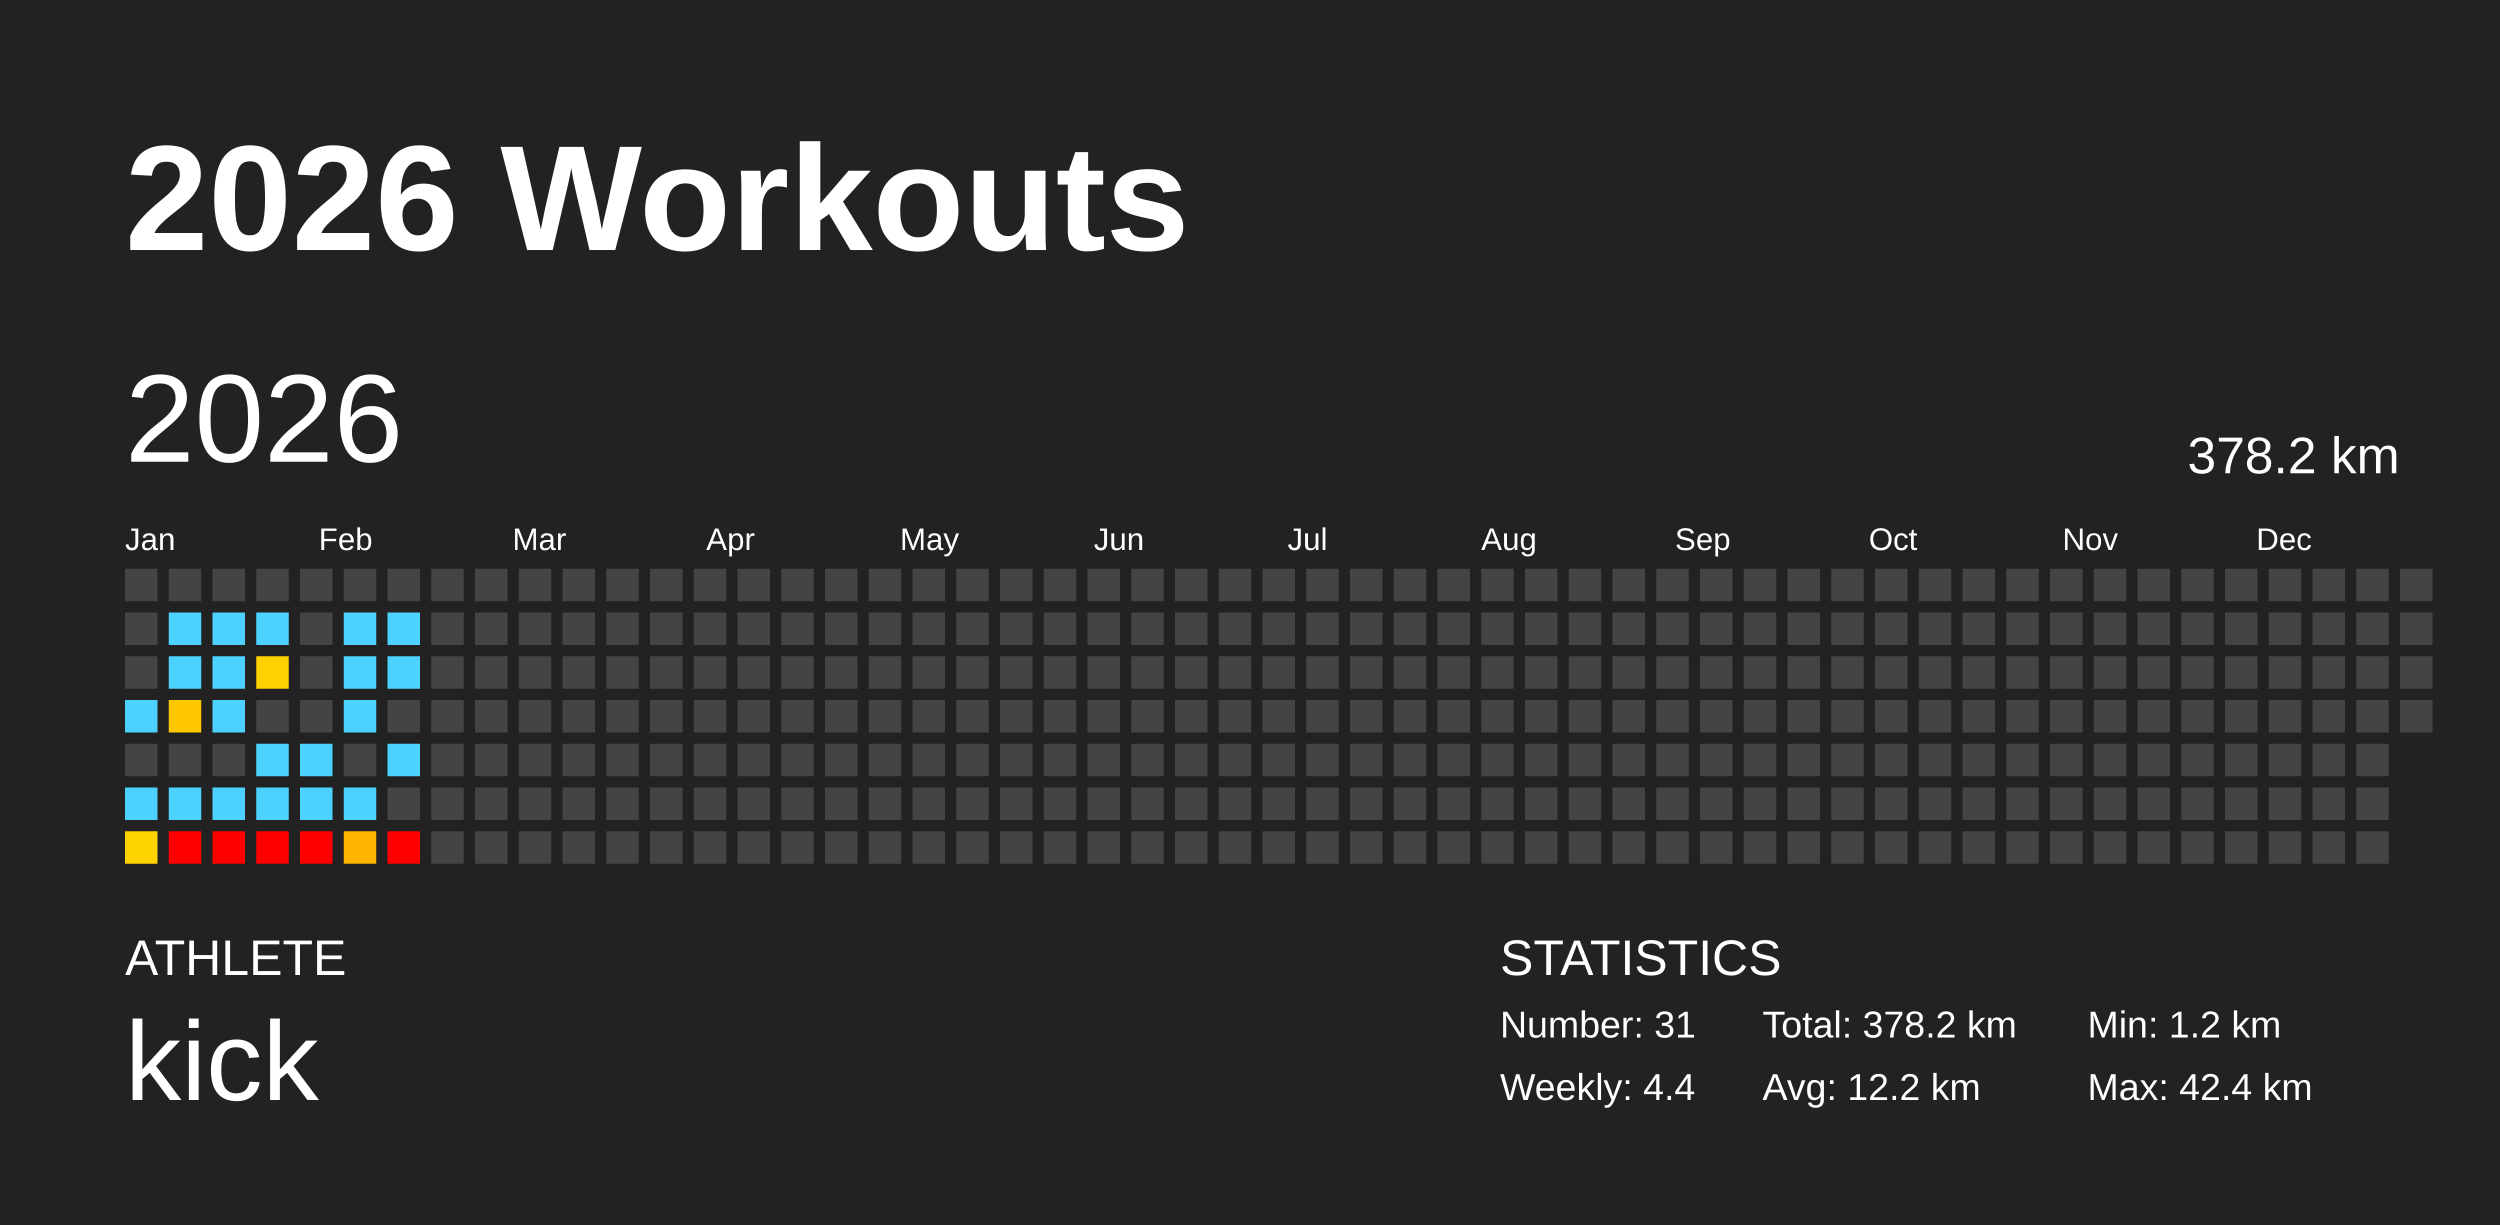
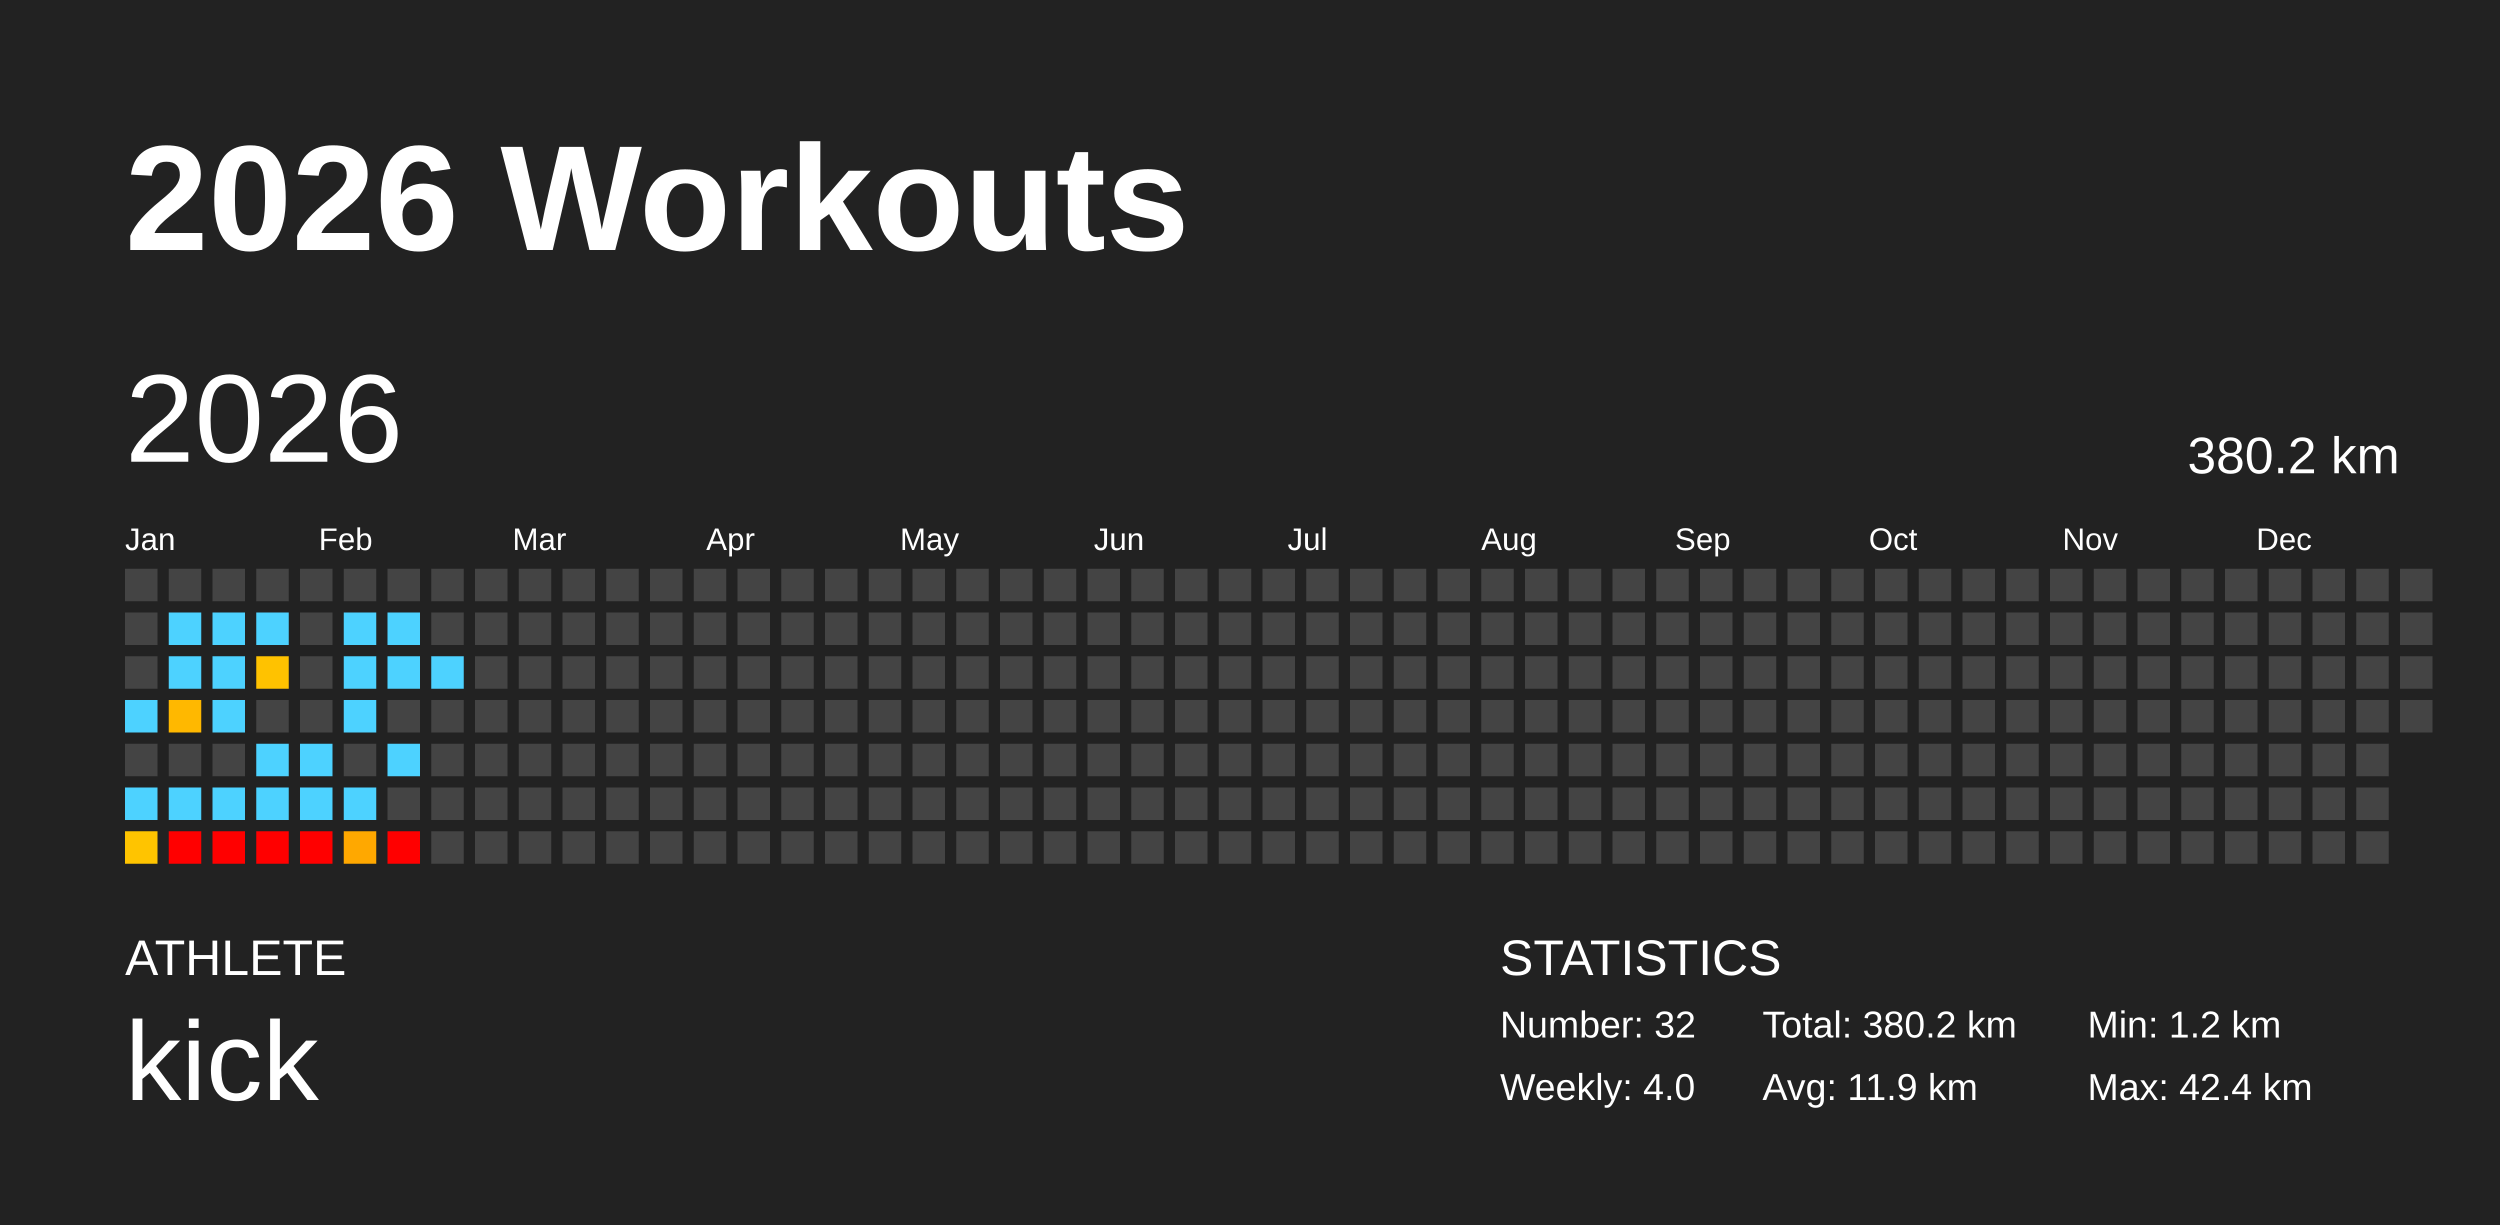
<svg xmlns="http://www.w3.org/2000/svg" baseProfile="full" height="98mm" version="1.1" viewBox="0,0,200,98" width="200mm">
  <defs />
  <rect fill="#222222" height="98" width="200" x="0" y="0" />
  <text fill="#FFFFFF" style="font-size:12px; font-family:Arial; font-weight:bold;" x="10" y="20">2026 Workouts</text>
  <text fill="#FFFFFF" style="font-size:4px; font-family:Arial" x="10" y="78">ATHLETE</text>
  <text fill="#FFFFFF" style="font-size:9px; font-family:Arial" x="10" y="88">kick</text>
  <text fill="#FFFFFF" style="font-size:4px; font-family:Arial" x="120" y="78">STATISTICS</text>
-   <text fill="#FFFFFF" style="font-size:3px; font-family:Arial" x="120" y="83">Number: 31</text>
-   <text fill="#FFFFFF" style="font-size:3px; font-family:Arial" x="120" y="88">Weekly: 4.4</text>
-   <text fill="#FFFFFF" style="font-size:3px; font-family:Arial" x="141" y="83">Total: 378.2 km</text>
-   <text fill="#FFFFFF" style="font-size:3px; font-family:Arial" x="141" y="88">Avg: 12.2 km</text>
+   <text fill="#FFFFFF" style="font-size:3px; font-family:Arial" x="120" y="83">Number: 32</text>
+   <text fill="#FFFFFF" style="font-size:3px; font-family:Arial" x="120" y="88">Weekly: 4.0</text>
+   <text fill="#FFFFFF" style="font-size:3px; font-family:Arial" x="141" y="83">Total: 380.2 km</text>
+   <text fill="#FFFFFF" style="font-size:3px; font-family:Arial" x="141" y="88">Avg: 11.9 km</text>
  <text fill="#FFFFFF" style="font-size:3px; font-family:Arial" x="167" y="83">Min: 1.2 km</text>
  <text fill="#FFFFFF" style="font-size:3px; font-family:Arial" x="167" y="88">Max: 42.4 km</text>
  <text dominant-baseline="hanging" fill="#FFFFFF" style="font-size:10.0px; font-family:Arial;" x="10" y="30">2026</text>
-   <text dominant-baseline="hanging" fill="#FFFFFF" style="font-size:4.125px; font-family:Arial;" x="175" y="35">378.2 km</text>
+   <text dominant-baseline="hanging" fill="#FFFFFF" style="font-size:4.125px; font-family:Arial;" x="175" y="35">380.2 km</text>
  <text fill="#FFFFFF" style="font-size:2.5px; font-family:Arial" x="10.0" y="44">Jan</text>
  <text fill="#FFFFFF" style="font-size:2.5px; font-family:Arial" x="25.5" y="44">Feb</text>
  <text fill="#FFFFFF" style="font-size:2.5px; font-family:Arial" x="41.0" y="44">Mar</text>
  <text fill="#FFFFFF" style="font-size:2.5px; font-family:Arial" x="56.5" y="44">Apr</text>
  <text fill="#FFFFFF" style="font-size:2.5px; font-family:Arial" x="72.0" y="44">May</text>
  <text fill="#FFFFFF" style="font-size:2.5px; font-family:Arial" x="87.5" y="44">Jun</text>
  <text fill="#FFFFFF" style="font-size:2.5px; font-family:Arial" x="103.0" y="44">Jul</text>
  <text fill="#FFFFFF" style="font-size:2.5px; font-family:Arial" x="118.5" y="44">Aug</text>
  <text fill="#FFFFFF" style="font-size:2.5px; font-family:Arial" x="134.0" y="44">Sep</text>
  <text fill="#FFFFFF" style="font-size:2.5px; font-family:Arial" x="149.5" y="44">Oct</text>
  <text fill="#FFFFFF" style="font-size:2.5px; font-family:Arial" x="165.0" y="44">Nov</text>
  <text fill="#FFFFFF" style="font-size:2.5px; font-family:Arial" x="180.5" y="44">Dec</text>
  <rect fill="#444444" height="2.6" width="2.6" x="10.0" y="45.5" />
  <rect fill="#444444" height="2.6" width="2.6" x="10.0" y="49.0" />
  <rect fill="#444444" height="2.6" width="2.6" x="10.0" y="52.5" />
  <rect fill="#4dd2ff" height="2.6" width="2.6" x="10.0" y="56.0" />
  <rect fill="#444444" height="2.6" width="2.6" x="10.0" y="59.5" />
  <rect fill="#4dd2ff" height="2.6" width="2.6" x="10.0" y="63.0" />
-   <rect fill="#ffd300" height="2.6" width="2.6" x="10.0" y="66.5" />
+   <rect fill="#ffc400" height="2.6" width="2.6" x="10.0" y="66.5" />
  <rect fill="#444444" height="2.6" width="2.6" x="13.5" y="45.5" />
  <rect fill="#4dd2ff" height="2.6" width="2.6" x="13.5" y="49.0" />
  <rect fill="#4dd2ff" height="2.6" width="2.6" x="13.5" y="52.5" />
-   <rect fill="#ffc700" height="2.6" width="2.6" x="13.5" y="56.0" />
+   <rect fill="#ffb800" height="2.6" width="2.6" x="13.5" y="56.0" />
  <rect fill="#444444" height="2.6" width="2.6" x="13.5" y="59.5" />
  <rect fill="#4dd2ff" height="2.6" width="2.6" x="13.5" y="63.0" />
  <rect fill="red" height="2.6" width="2.6" x="13.5" y="66.5" />
  <rect fill="#444444" height="2.6" width="2.6" x="17.0" y="45.5" />
  <rect fill="#4dd2ff" height="2.6" width="2.6" x="17.0" y="49.0" />
  <rect fill="#4dd2ff" height="2.6" width="2.6" x="17.0" y="52.5" />
  <rect fill="#4dd2ff" height="2.6" width="2.6" x="17.0" y="56.0" />
  <rect fill="#444444" height="2.6" width="2.6" x="17.0" y="59.5" />
  <rect fill="#4dd2ff" height="2.6" width="2.6" x="17.0" y="63.0" />
  <rect fill="red" height="2.6" width="2.6" x="17.0" y="66.5" />
  <rect fill="#444444" height="2.6" width="2.6" x="20.5" y="45.5" />
  <rect fill="#4dd2ff" height="2.6" width="2.6" x="20.5" y="49.0" />
-   <rect fill="#ffd100" height="2.6" width="2.6" x="20.5" y="52.5" />
+   <rect fill="#ffc200" height="2.6" width="2.6" x="20.5" y="52.5" />
  <rect fill="#444444" height="2.6" width="2.6" x="20.5" y="56.0" />
  <rect fill="#4dd2ff" height="2.6" width="2.6" x="20.5" y="59.5" />
  <rect fill="#4dd2ff" height="2.6" width="2.6" x="20.5" y="63.0" />
  <rect fill="red" height="2.6" width="2.6" x="20.5" y="66.5" />
  <rect fill="#444444" height="2.6" width="2.6" x="24.0" y="45.5" />
  <rect fill="#444444" height="2.6" width="2.6" x="24.0" y="49.0" />
  <rect fill="#444444" height="2.6" width="2.6" x="24.0" y="52.5" />
  <rect fill="#444444" height="2.6" width="2.6" x="24.0" y="56.0" />
  <rect fill="#4dd2ff" height="2.6" width="2.6" x="24.0" y="59.5" />
  <rect fill="#4dd2ff" height="2.6" width="2.6" x="24.0" y="63.0" />
  <rect fill="red" height="2.6" width="2.6" x="24.0" y="66.5" />
  <rect fill="#444444" height="2.6" width="2.6" x="27.5" y="45.5" />
  <rect fill="#4dd2ff" height="2.6" width="2.6" x="27.5" y="49.0" />
  <rect fill="#4dd2ff" height="2.6" width="2.6" x="27.5" y="52.5" />
  <rect fill="#4dd2ff" height="2.6" width="2.6" x="27.5" y="56.0" />
  <rect fill="#444444" height="2.6" width="2.6" x="27.5" y="59.5" />
  <rect fill="#4dd2ff" height="2.6" width="2.6" x="27.5" y="63.0" />
-   <rect fill="#ffb500" height="2.6" width="2.6" x="27.5" y="66.5" />
+   <rect fill="#ffa800" height="2.6" width="2.6" x="27.5" y="66.5" />
  <rect fill="#444444" height="2.6" width="2.6" x="31.0" y="45.5" />
  <rect fill="#4dd2ff" height="2.6" width="2.6" x="31.0" y="49.0" />
  <rect fill="#4dd2ff" height="2.6" width="2.6" x="31.0" y="52.5" />
  <rect fill="#444444" height="2.6" width="2.6" x="31.0" y="56.0" />
  <rect fill="#4dd2ff" height="2.6" width="2.6" x="31.0" y="59.5" />
  <rect fill="#444444" height="2.6" width="2.6" x="31.0" y="63.0" />
  <rect fill="red" height="2.6" width="2.6" x="31.0" y="66.5" />
  <rect fill="#444444" height="2.6" width="2.6" x="34.5" y="45.5" />
  <rect fill="#444444" height="2.6" width="2.6" x="34.5" y="49.0" />
-   <rect fill="#444444" height="2.6" width="2.6" x="34.5" y="52.5" />
+   <rect fill="#4dd2ff" height="2.6" width="2.6" x="34.5" y="52.5" />
  <rect fill="#444444" height="2.6" width="2.6" x="34.5" y="56.0" />
  <rect fill="#444444" height="2.6" width="2.6" x="34.5" y="59.5" />
  <rect fill="#444444" height="2.6" width="2.6" x="34.5" y="63.0" />
  <rect fill="#444444" height="2.6" width="2.6" x="34.5" y="66.5" />
  <rect fill="#444444" height="2.6" width="2.6" x="38.0" y="45.5" />
  <rect fill="#444444" height="2.6" width="2.6" x="38.0" y="49.0" />
  <rect fill="#444444" height="2.6" width="2.6" x="38.0" y="52.5" />
  <rect fill="#444444" height="2.6" width="2.6" x="38.0" y="56.0" />
  <rect fill="#444444" height="2.6" width="2.6" x="38.0" y="59.5" />
  <rect fill="#444444" height="2.6" width="2.6" x="38.0" y="63.0" />
  <rect fill="#444444" height="2.6" width="2.6" x="38.0" y="66.5" />
  <rect fill="#444444" height="2.6" width="2.6" x="41.5" y="45.5" />
  <rect fill="#444444" height="2.6" width="2.6" x="41.5" y="49.0" />
  <rect fill="#444444" height="2.6" width="2.6" x="41.5" y="52.5" />
  <rect fill="#444444" height="2.6" width="2.6" x="41.5" y="56.0" />
  <rect fill="#444444" height="2.6" width="2.6" x="41.5" y="59.5" />
  <rect fill="#444444" height="2.6" width="2.6" x="41.5" y="63.0" />
  <rect fill="#444444" height="2.6" width="2.6" x="41.5" y="66.5" />
  <rect fill="#444444" height="2.6" width="2.6" x="45.0" y="45.5" />
  <rect fill="#444444" height="2.6" width="2.6" x="45.0" y="49.0" />
  <rect fill="#444444" height="2.6" width="2.6" x="45.0" y="52.5" />
  <rect fill="#444444" height="2.6" width="2.6" x="45.0" y="56.0" />
  <rect fill="#444444" height="2.6" width="2.6" x="45.0" y="59.5" />
  <rect fill="#444444" height="2.6" width="2.6" x="45.0" y="63.0" />
  <rect fill="#444444" height="2.6" width="2.6" x="45.0" y="66.5" />
  <rect fill="#444444" height="2.6" width="2.6" x="48.5" y="45.5" />
  <rect fill="#444444" height="2.6" width="2.6" x="48.5" y="49.0" />
  <rect fill="#444444" height="2.6" width="2.6" x="48.5" y="52.5" />
  <rect fill="#444444" height="2.6" width="2.6" x="48.5" y="56.0" />
  <rect fill="#444444" height="2.6" width="2.6" x="48.5" y="59.5" />
  <rect fill="#444444" height="2.6" width="2.6" x="48.5" y="63.0" />
  <rect fill="#444444" height="2.6" width="2.6" x="48.5" y="66.5" />
  <rect fill="#444444" height="2.6" width="2.6" x="52.0" y="45.5" />
  <rect fill="#444444" height="2.6" width="2.6" x="52.0" y="49.0" />
  <rect fill="#444444" height="2.6" width="2.6" x="52.0" y="52.5" />
  <rect fill="#444444" height="2.6" width="2.6" x="52.0" y="56.0" />
  <rect fill="#444444" height="2.6" width="2.6" x="52.0" y="59.5" />
  <rect fill="#444444" height="2.6" width="2.6" x="52.0" y="63.0" />
  <rect fill="#444444" height="2.6" width="2.6" x="52.0" y="66.5" />
  <rect fill="#444444" height="2.6" width="2.6" x="55.5" y="45.5" />
  <rect fill="#444444" height="2.6" width="2.6" x="55.5" y="49.0" />
  <rect fill="#444444" height="2.6" width="2.6" x="55.5" y="52.5" />
  <rect fill="#444444" height="2.6" width="2.6" x="55.5" y="56.0" />
  <rect fill="#444444" height="2.6" width="2.6" x="55.5" y="59.5" />
  <rect fill="#444444" height="2.6" width="2.6" x="55.5" y="63.0" />
  <rect fill="#444444" height="2.6" width="2.6" x="55.5" y="66.5" />
  <rect fill="#444444" height="2.6" width="2.6" x="59.0" y="45.5" />
  <rect fill="#444444" height="2.6" width="2.6" x="59.0" y="49.0" />
  <rect fill="#444444" height="2.6" width="2.6" x="59.0" y="52.5" />
  <rect fill="#444444" height="2.6" width="2.6" x="59.0" y="56.0" />
  <rect fill="#444444" height="2.6" width="2.6" x="59.0" y="59.5" />
  <rect fill="#444444" height="2.6" width="2.6" x="59.0" y="63.0" />
  <rect fill="#444444" height="2.6" width="2.6" x="59.0" y="66.5" />
  <rect fill="#444444" height="2.6" width="2.6" x="62.5" y="45.5" />
  <rect fill="#444444" height="2.6" width="2.6" x="62.5" y="49.0" />
  <rect fill="#444444" height="2.6" width="2.6" x="62.5" y="52.5" />
  <rect fill="#444444" height="2.6" width="2.6" x="62.5" y="56.0" />
  <rect fill="#444444" height="2.6" width="2.6" x="62.5" y="59.5" />
  <rect fill="#444444" height="2.6" width="2.6" x="62.5" y="63.0" />
  <rect fill="#444444" height="2.6" width="2.6" x="62.5" y="66.5" />
  <rect fill="#444444" height="2.6" width="2.6" x="66.0" y="45.5" />
  <rect fill="#444444" height="2.6" width="2.6" x="66.0" y="49.0" />
  <rect fill="#444444" height="2.6" width="2.6" x="66.0" y="52.5" />
  <rect fill="#444444" height="2.6" width="2.6" x="66.0" y="56.0" />
  <rect fill="#444444" height="2.6" width="2.6" x="66.0" y="59.5" />
  <rect fill="#444444" height="2.6" width="2.6" x="66.0" y="63.0" />
  <rect fill="#444444" height="2.6" width="2.6" x="66.0" y="66.5" />
  <rect fill="#444444" height="2.6" width="2.6" x="69.5" y="45.5" />
  <rect fill="#444444" height="2.6" width="2.6" x="69.5" y="49.0" />
  <rect fill="#444444" height="2.6" width="2.6" x="69.5" y="52.5" />
  <rect fill="#444444" height="2.6" width="2.6" x="69.5" y="56.0" />
  <rect fill="#444444" height="2.6" width="2.6" x="69.5" y="59.5" />
  <rect fill="#444444" height="2.6" width="2.6" x="69.5" y="63.0" />
  <rect fill="#444444" height="2.6" width="2.6" x="69.5" y="66.5" />
  <rect fill="#444444" height="2.6" width="2.6" x="73.0" y="45.5" />
  <rect fill="#444444" height="2.6" width="2.6" x="73.0" y="49.0" />
  <rect fill="#444444" height="2.6" width="2.6" x="73.0" y="52.5" />
  <rect fill="#444444" height="2.6" width="2.6" x="73.0" y="56.0" />
  <rect fill="#444444" height="2.6" width="2.6" x="73.0" y="59.5" />
  <rect fill="#444444" height="2.6" width="2.6" x="73.0" y="63.0" />
  <rect fill="#444444" height="2.6" width="2.6" x="73.0" y="66.5" />
  <rect fill="#444444" height="2.6" width="2.6" x="76.5" y="45.5" />
  <rect fill="#444444" height="2.6" width="2.6" x="76.5" y="49.0" />
  <rect fill="#444444" height="2.6" width="2.6" x="76.5" y="52.5" />
  <rect fill="#444444" height="2.6" width="2.6" x="76.5" y="56.0" />
  <rect fill="#444444" height="2.6" width="2.6" x="76.5" y="59.5" />
  <rect fill="#444444" height="2.6" width="2.6" x="76.5" y="63.0" />
  <rect fill="#444444" height="2.6" width="2.6" x="76.5" y="66.5" />
  <rect fill="#444444" height="2.6" width="2.6" x="80.0" y="45.5" />
  <rect fill="#444444" height="2.6" width="2.6" x="80.0" y="49.0" />
  <rect fill="#444444" height="2.6" width="2.6" x="80.0" y="52.5" />
  <rect fill="#444444" height="2.6" width="2.6" x="80.0" y="56.0" />
  <rect fill="#444444" height="2.6" width="2.6" x="80.0" y="59.5" />
  <rect fill="#444444" height="2.6" width="2.6" x="80.0" y="63.0" />
  <rect fill="#444444" height="2.6" width="2.6" x="80.0" y="66.5" />
  <rect fill="#444444" height="2.6" width="2.6" x="83.5" y="45.5" />
  <rect fill="#444444" height="2.6" width="2.6" x="83.5" y="49.0" />
  <rect fill="#444444" height="2.6" width="2.6" x="83.5" y="52.5" />
  <rect fill="#444444" height="2.6" width="2.6" x="83.5" y="56.0" />
  <rect fill="#444444" height="2.6" width="2.6" x="83.5" y="59.5" />
  <rect fill="#444444" height="2.6" width="2.6" x="83.5" y="63.0" />
  <rect fill="#444444" height="2.6" width="2.6" x="83.5" y="66.5" />
  <rect fill="#444444" height="2.6" width="2.6" x="87.0" y="45.5" />
  <rect fill="#444444" height="2.6" width="2.6" x="87.0" y="49.0" />
  <rect fill="#444444" height="2.6" width="2.6" x="87.0" y="52.5" />
  <rect fill="#444444" height="2.6" width="2.6" x="87.0" y="56.0" />
  <rect fill="#444444" height="2.6" width="2.6" x="87.0" y="59.5" />
  <rect fill="#444444" height="2.6" width="2.6" x="87.0" y="63.0" />
  <rect fill="#444444" height="2.6" width="2.6" x="87.0" y="66.5" />
  <rect fill="#444444" height="2.6" width="2.6" x="90.5" y="45.5" />
  <rect fill="#444444" height="2.6" width="2.6" x="90.5" y="49.0" />
  <rect fill="#444444" height="2.6" width="2.6" x="90.5" y="52.5" />
  <rect fill="#444444" height="2.6" width="2.6" x="90.5" y="56.0" />
  <rect fill="#444444" height="2.6" width="2.6" x="90.5" y="59.5" />
  <rect fill="#444444" height="2.6" width="2.6" x="90.5" y="63.0" />
  <rect fill="#444444" height="2.6" width="2.6" x="90.5" y="66.5" />
  <rect fill="#444444" height="2.6" width="2.6" x="94.0" y="45.5" />
  <rect fill="#444444" height="2.6" width="2.6" x="94.0" y="49.0" />
  <rect fill="#444444" height="2.6" width="2.6" x="94.0" y="52.5" />
  <rect fill="#444444" height="2.6" width="2.6" x="94.0" y="56.0" />
  <rect fill="#444444" height="2.6" width="2.6" x="94.0" y="59.5" />
  <rect fill="#444444" height="2.6" width="2.6" x="94.0" y="63.0" />
  <rect fill="#444444" height="2.6" width="2.6" x="94.0" y="66.5" />
  <rect fill="#444444" height="2.6" width="2.6" x="97.5" y="45.5" />
  <rect fill="#444444" height="2.6" width="2.6" x="97.5" y="49.0" />
  <rect fill="#444444" height="2.6" width="2.6" x="97.5" y="52.5" />
  <rect fill="#444444" height="2.6" width="2.6" x="97.5" y="56.0" />
  <rect fill="#444444" height="2.6" width="2.6" x="97.5" y="59.5" />
  <rect fill="#444444" height="2.6" width="2.6" x="97.5" y="63.0" />
  <rect fill="#444444" height="2.6" width="2.6" x="97.5" y="66.5" />
  <rect fill="#444444" height="2.6" width="2.6" x="101.0" y="45.5" />
  <rect fill="#444444" height="2.6" width="2.6" x="101.0" y="49.0" />
  <rect fill="#444444" height="2.6" width="2.6" x="101.0" y="52.5" />
  <rect fill="#444444" height="2.6" width="2.6" x="101.0" y="56.0" />
  <rect fill="#444444" height="2.6" width="2.6" x="101.0" y="59.5" />
  <rect fill="#444444" height="2.6" width="2.6" x="101.0" y="63.0" />
  <rect fill="#444444" height="2.6" width="2.6" x="101.0" y="66.5" />
  <rect fill="#444444" height="2.6" width="2.6" x="104.5" y="45.5" />
  <rect fill="#444444" height="2.6" width="2.6" x="104.5" y="49.0" />
  <rect fill="#444444" height="2.6" width="2.6" x="104.5" y="52.5" />
  <rect fill="#444444" height="2.6" width="2.6" x="104.5" y="56.0" />
  <rect fill="#444444" height="2.6" width="2.6" x="104.5" y="59.5" />
  <rect fill="#444444" height="2.6" width="2.6" x="104.5" y="63.0" />
  <rect fill="#444444" height="2.6" width="2.6" x="104.5" y="66.5" />
  <rect fill="#444444" height="2.6" width="2.6" x="108.0" y="45.5" />
  <rect fill="#444444" height="2.6" width="2.6" x="108.0" y="49.0" />
  <rect fill="#444444" height="2.6" width="2.6" x="108.0" y="52.5" />
  <rect fill="#444444" height="2.6" width="2.6" x="108.0" y="56.0" />
  <rect fill="#444444" height="2.6" width="2.6" x="108.0" y="59.5" />
  <rect fill="#444444" height="2.6" width="2.6" x="108.0" y="63.0" />
  <rect fill="#444444" height="2.6" width="2.6" x="108.0" y="66.5" />
  <rect fill="#444444" height="2.6" width="2.6" x="111.5" y="45.5" />
  <rect fill="#444444" height="2.6" width="2.6" x="111.5" y="49.0" />
  <rect fill="#444444" height="2.6" width="2.6" x="111.5" y="52.5" />
  <rect fill="#444444" height="2.6" width="2.6" x="111.5" y="56.0" />
  <rect fill="#444444" height="2.6" width="2.6" x="111.5" y="59.5" />
  <rect fill="#444444" height="2.6" width="2.6" x="111.5" y="63.0" />
  <rect fill="#444444" height="2.6" width="2.6" x="111.5" y="66.5" />
  <rect fill="#444444" height="2.6" width="2.6" x="115.0" y="45.5" />
  <rect fill="#444444" height="2.6" width="2.6" x="115.0" y="49.0" />
  <rect fill="#444444" height="2.6" width="2.6" x="115.0" y="52.5" />
  <rect fill="#444444" height="2.6" width="2.6" x="115.0" y="56.0" />
  <rect fill="#444444" height="2.6" width="2.6" x="115.0" y="59.5" />
  <rect fill="#444444" height="2.6" width="2.6" x="115.0" y="63.0" />
  <rect fill="#444444" height="2.6" width="2.6" x="115.0" y="66.5" />
  <rect fill="#444444" height="2.6" width="2.6" x="118.5" y="45.5" />
  <rect fill="#444444" height="2.6" width="2.6" x="118.5" y="49.0" />
  <rect fill="#444444" height="2.6" width="2.6" x="118.5" y="52.5" />
  <rect fill="#444444" height="2.6" width="2.6" x="118.5" y="56.0" />
  <rect fill="#444444" height="2.6" width="2.6" x="118.5" y="59.5" />
  <rect fill="#444444" height="2.6" width="2.6" x="118.5" y="63.0" />
  <rect fill="#444444" height="2.6" width="2.6" x="118.5" y="66.5" />
  <rect fill="#444444" height="2.6" width="2.6" x="122.0" y="45.5" />
  <rect fill="#444444" height="2.6" width="2.6" x="122.0" y="49.0" />
  <rect fill="#444444" height="2.6" width="2.6" x="122.0" y="52.5" />
  <rect fill="#444444" height="2.6" width="2.6" x="122.0" y="56.0" />
  <rect fill="#444444" height="2.6" width="2.6" x="122.0" y="59.5" />
  <rect fill="#444444" height="2.6" width="2.6" x="122.0" y="63.0" />
  <rect fill="#444444" height="2.6" width="2.6" x="122.0" y="66.5" />
  <rect fill="#444444" height="2.6" width="2.6" x="125.5" y="45.5" />
  <rect fill="#444444" height="2.6" width="2.6" x="125.5" y="49.0" />
  <rect fill="#444444" height="2.6" width="2.6" x="125.5" y="52.5" />
  <rect fill="#444444" height="2.6" width="2.6" x="125.5" y="56.0" />
  <rect fill="#444444" height="2.6" width="2.6" x="125.5" y="59.5" />
  <rect fill="#444444" height="2.6" width="2.6" x="125.5" y="63.0" />
  <rect fill="#444444" height="2.6" width="2.6" x="125.5" y="66.5" />
  <rect fill="#444444" height="2.6" width="2.6" x="129.0" y="45.5" />
  <rect fill="#444444" height="2.6" width="2.6" x="129.0" y="49.0" />
  <rect fill="#444444" height="2.6" width="2.6" x="129.0" y="52.5" />
  <rect fill="#444444" height="2.6" width="2.6" x="129.0" y="56.0" />
  <rect fill="#444444" height="2.6" width="2.6" x="129.0" y="59.5" />
  <rect fill="#444444" height="2.6" width="2.6" x="129.0" y="63.0" />
  <rect fill="#444444" height="2.6" width="2.6" x="129.0" y="66.5" />
  <rect fill="#444444" height="2.6" width="2.6" x="132.5" y="45.5" />
  <rect fill="#444444" height="2.6" width="2.6" x="132.5" y="49.0" />
  <rect fill="#444444" height="2.6" width="2.6" x="132.5" y="52.5" />
  <rect fill="#444444" height="2.6" width="2.6" x="132.5" y="56.0" />
  <rect fill="#444444" height="2.6" width="2.6" x="132.5" y="59.5" />
  <rect fill="#444444" height="2.6" width="2.6" x="132.5" y="63.0" />
  <rect fill="#444444" height="2.6" width="2.6" x="132.5" y="66.5" />
  <rect fill="#444444" height="2.6" width="2.6" x="136.0" y="45.5" />
  <rect fill="#444444" height="2.6" width="2.6" x="136.0" y="49.0" />
  <rect fill="#444444" height="2.6" width="2.6" x="136.0" y="52.5" />
  <rect fill="#444444" height="2.6" width="2.6" x="136.0" y="56.0" />
  <rect fill="#444444" height="2.6" width="2.6" x="136.0" y="59.5" />
  <rect fill="#444444" height="2.6" width="2.6" x="136.0" y="63.0" />
  <rect fill="#444444" height="2.6" width="2.6" x="136.0" y="66.5" />
  <rect fill="#444444" height="2.6" width="2.6" x="139.5" y="45.5" />
  <rect fill="#444444" height="2.6" width="2.6" x="139.5" y="49.0" />
  <rect fill="#444444" height="2.6" width="2.6" x="139.5" y="52.5" />
  <rect fill="#444444" height="2.6" width="2.6" x="139.5" y="56.0" />
  <rect fill="#444444" height="2.6" width="2.6" x="139.5" y="59.5" />
  <rect fill="#444444" height="2.6" width="2.6" x="139.5" y="63.0" />
  <rect fill="#444444" height="2.6" width="2.6" x="139.5" y="66.5" />
  <rect fill="#444444" height="2.6" width="2.6" x="143.0" y="45.5" />
  <rect fill="#444444" height="2.6" width="2.6" x="143.0" y="49.0" />
  <rect fill="#444444" height="2.6" width="2.6" x="143.0" y="52.5" />
  <rect fill="#444444" height="2.6" width="2.6" x="143.0" y="56.0" />
  <rect fill="#444444" height="2.6" width="2.6" x="143.0" y="59.5" />
  <rect fill="#444444" height="2.6" width="2.6" x="143.0" y="63.0" />
  <rect fill="#444444" height="2.6" width="2.6" x="143.0" y="66.5" />
  <rect fill="#444444" height="2.6" width="2.6" x="146.5" y="45.5" />
  <rect fill="#444444" height="2.6" width="2.6" x="146.5" y="49.0" />
  <rect fill="#444444" height="2.6" width="2.6" x="146.5" y="52.5" />
  <rect fill="#444444" height="2.6" width="2.6" x="146.5" y="56.0" />
  <rect fill="#444444" height="2.6" width="2.6" x="146.5" y="59.5" />
  <rect fill="#444444" height="2.6" width="2.6" x="146.5" y="63.0" />
  <rect fill="#444444" height="2.6" width="2.6" x="146.5" y="66.5" />
  <rect fill="#444444" height="2.6" width="2.6" x="150.0" y="45.5" />
  <rect fill="#444444" height="2.6" width="2.6" x="150.0" y="49.0" />
  <rect fill="#444444" height="2.6" width="2.6" x="150.0" y="52.5" />
  <rect fill="#444444" height="2.6" width="2.6" x="150.0" y="56.0" />
  <rect fill="#444444" height="2.6" width="2.6" x="150.0" y="59.5" />
  <rect fill="#444444" height="2.6" width="2.6" x="150.0" y="63.0" />
  <rect fill="#444444" height="2.6" width="2.6" x="150.0" y="66.5" />
  <rect fill="#444444" height="2.6" width="2.6" x="153.5" y="45.5" />
  <rect fill="#444444" height="2.6" width="2.6" x="153.5" y="49.0" />
  <rect fill="#444444" height="2.6" width="2.6" x="153.5" y="52.5" />
  <rect fill="#444444" height="2.6" width="2.6" x="153.5" y="56.0" />
  <rect fill="#444444" height="2.6" width="2.6" x="153.5" y="59.5" />
  <rect fill="#444444" height="2.6" width="2.6" x="153.5" y="63.0" />
  <rect fill="#444444" height="2.6" width="2.6" x="153.5" y="66.5" />
  <rect fill="#444444" height="2.6" width="2.6" x="157.0" y="45.5" />
  <rect fill="#444444" height="2.6" width="2.6" x="157.0" y="49.0" />
  <rect fill="#444444" height="2.6" width="2.6" x="157.0" y="52.5" />
  <rect fill="#444444" height="2.6" width="2.6" x="157.0" y="56.0" />
  <rect fill="#444444" height="2.6" width="2.6" x="157.0" y="59.5" />
  <rect fill="#444444" height="2.6" width="2.6" x="157.0" y="63.0" />
  <rect fill="#444444" height="2.6" width="2.6" x="157.0" y="66.5" />
  <rect fill="#444444" height="2.6" width="2.6" x="160.5" y="45.5" />
  <rect fill="#444444" height="2.6" width="2.6" x="160.5" y="49.0" />
  <rect fill="#444444" height="2.6" width="2.6" x="160.5" y="52.5" />
  <rect fill="#444444" height="2.6" width="2.6" x="160.5" y="56.0" />
  <rect fill="#444444" height="2.6" width="2.6" x="160.5" y="59.5" />
  <rect fill="#444444" height="2.6" width="2.6" x="160.5" y="63.0" />
  <rect fill="#444444" height="2.6" width="2.6" x="160.5" y="66.5" />
  <rect fill="#444444" height="2.6" width="2.6" x="164.0" y="45.5" />
  <rect fill="#444444" height="2.6" width="2.6" x="164.0" y="49.0" />
  <rect fill="#444444" height="2.6" width="2.6" x="164.0" y="52.5" />
  <rect fill="#444444" height="2.6" width="2.6" x="164.0" y="56.0" />
  <rect fill="#444444" height="2.6" width="2.6" x="164.0" y="59.5" />
  <rect fill="#444444" height="2.6" width="2.6" x="164.0" y="63.0" />
  <rect fill="#444444" height="2.6" width="2.6" x="164.0" y="66.5" />
  <rect fill="#444444" height="2.6" width="2.6" x="167.5" y="45.5" />
  <rect fill="#444444" height="2.6" width="2.6" x="167.5" y="49.0" />
  <rect fill="#444444" height="2.6" width="2.6" x="167.5" y="52.5" />
  <rect fill="#444444" height="2.6" width="2.6" x="167.5" y="56.0" />
  <rect fill="#444444" height="2.6" width="2.6" x="167.5" y="59.5" />
  <rect fill="#444444" height="2.6" width="2.6" x="167.5" y="63.0" />
  <rect fill="#444444" height="2.6" width="2.6" x="167.5" y="66.5" />
  <rect fill="#444444" height="2.6" width="2.6" x="171.0" y="45.5" />
  <rect fill="#444444" height="2.6" width="2.6" x="171.0" y="49.0" />
  <rect fill="#444444" height="2.6" width="2.6" x="171.0" y="52.5" />
  <rect fill="#444444" height="2.6" width="2.6" x="171.0" y="56.0" />
  <rect fill="#444444" height="2.6" width="2.6" x="171.0" y="59.5" />
  <rect fill="#444444" height="2.6" width="2.6" x="171.0" y="63.0" />
  <rect fill="#444444" height="2.6" width="2.6" x="171.0" y="66.5" />
  <rect fill="#444444" height="2.6" width="2.6" x="174.5" y="45.5" />
  <rect fill="#444444" height="2.6" width="2.6" x="174.5" y="49.0" />
  <rect fill="#444444" height="2.6" width="2.6" x="174.5" y="52.5" />
  <rect fill="#444444" height="2.6" width="2.6" x="174.5" y="56.0" />
  <rect fill="#444444" height="2.6" width="2.6" x="174.5" y="59.5" />
  <rect fill="#444444" height="2.6" width="2.6" x="174.5" y="63.0" />
  <rect fill="#444444" height="2.6" width="2.6" x="174.5" y="66.5" />
  <rect fill="#444444" height="2.6" width="2.6" x="178.0" y="45.5" />
  <rect fill="#444444" height="2.6" width="2.6" x="178.0" y="49.0" />
  <rect fill="#444444" height="2.6" width="2.6" x="178.0" y="52.5" />
  <rect fill="#444444" height="2.6" width="2.6" x="178.0" y="56.0" />
  <rect fill="#444444" height="2.6" width="2.6" x="178.0" y="59.5" />
  <rect fill="#444444" height="2.6" width="2.6" x="178.0" y="63.0" />
  <rect fill="#444444" height="2.6" width="2.6" x="178.0" y="66.5" />
  <rect fill="#444444" height="2.6" width="2.6" x="181.5" y="45.5" />
  <rect fill="#444444" height="2.6" width="2.6" x="181.5" y="49.0" />
  <rect fill="#444444" height="2.6" width="2.6" x="181.5" y="52.5" />
  <rect fill="#444444" height="2.6" width="2.6" x="181.5" y="56.0" />
  <rect fill="#444444" height="2.6" width="2.6" x="181.5" y="59.5" />
  <rect fill="#444444" height="2.6" width="2.6" x="181.5" y="63.0" />
  <rect fill="#444444" height="2.6" width="2.6" x="181.5" y="66.5" />
  <rect fill="#444444" height="2.6" width="2.6" x="185.0" y="45.5" />
  <rect fill="#444444" height="2.6" width="2.6" x="185.0" y="49.0" />
  <rect fill="#444444" height="2.6" width="2.6" x="185.0" y="52.5" />
  <rect fill="#444444" height="2.6" width="2.6" x="185.0" y="56.0" />
  <rect fill="#444444" height="2.6" width="2.6" x="185.0" y="59.5" />
  <rect fill="#444444" height="2.6" width="2.6" x="185.0" y="63.0" />
  <rect fill="#444444" height="2.6" width="2.6" x="185.0" y="66.5" />
  <rect fill="#444444" height="2.6" width="2.6" x="188.5" y="45.5" />
  <rect fill="#444444" height="2.6" width="2.6" x="188.5" y="49.0" />
  <rect fill="#444444" height="2.6" width="2.6" x="188.5" y="52.5" />
  <rect fill="#444444" height="2.6" width="2.6" x="188.5" y="56.0" />
  <rect fill="#444444" height="2.6" width="2.6" x="188.5" y="59.5" />
  <rect fill="#444444" height="2.6" width="2.6" x="188.5" y="63.0" />
  <rect fill="#444444" height="2.6" width="2.6" x="188.5" y="66.5" />
  <rect fill="#444444" height="2.6" width="2.6" x="192.0" y="45.5" />
  <rect fill="#444444" height="2.6" width="2.6" x="192.0" y="49.0" />
  <rect fill="#444444" height="2.6" width="2.6" x="192.0" y="52.5" />
  <rect fill="#444444" height="2.6" width="2.6" x="192.0" y="56.0" />
</svg>
